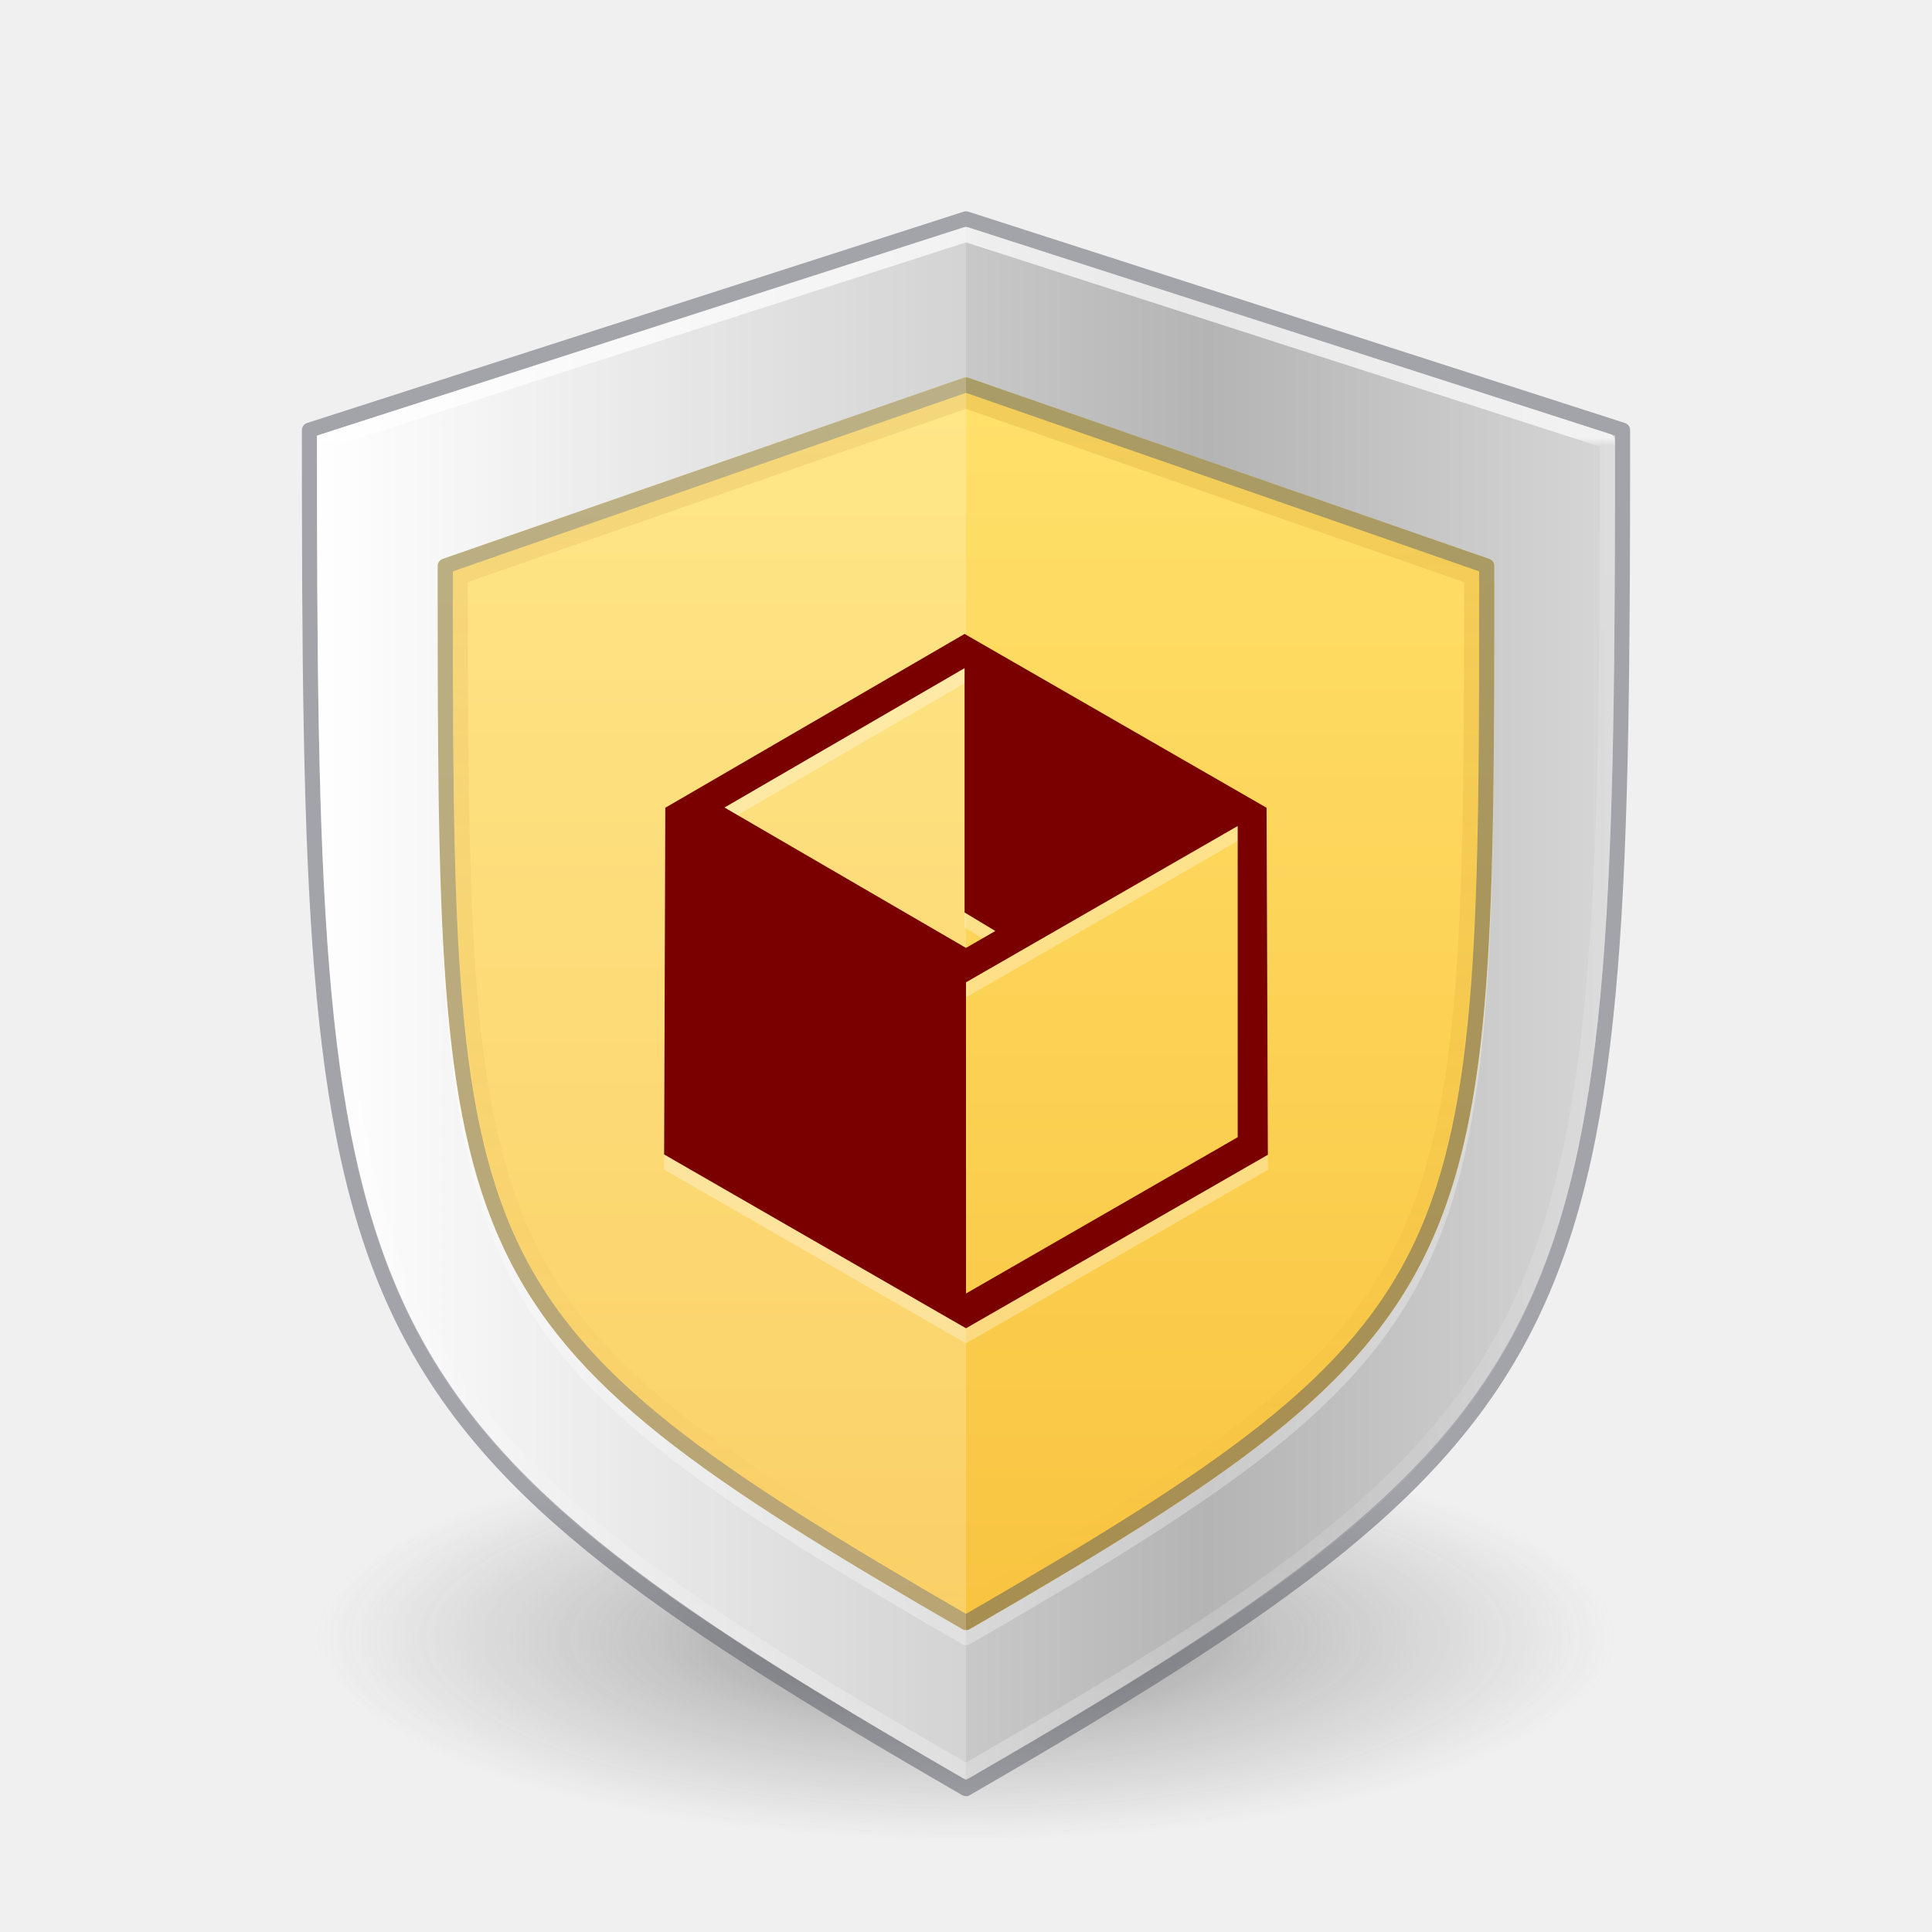
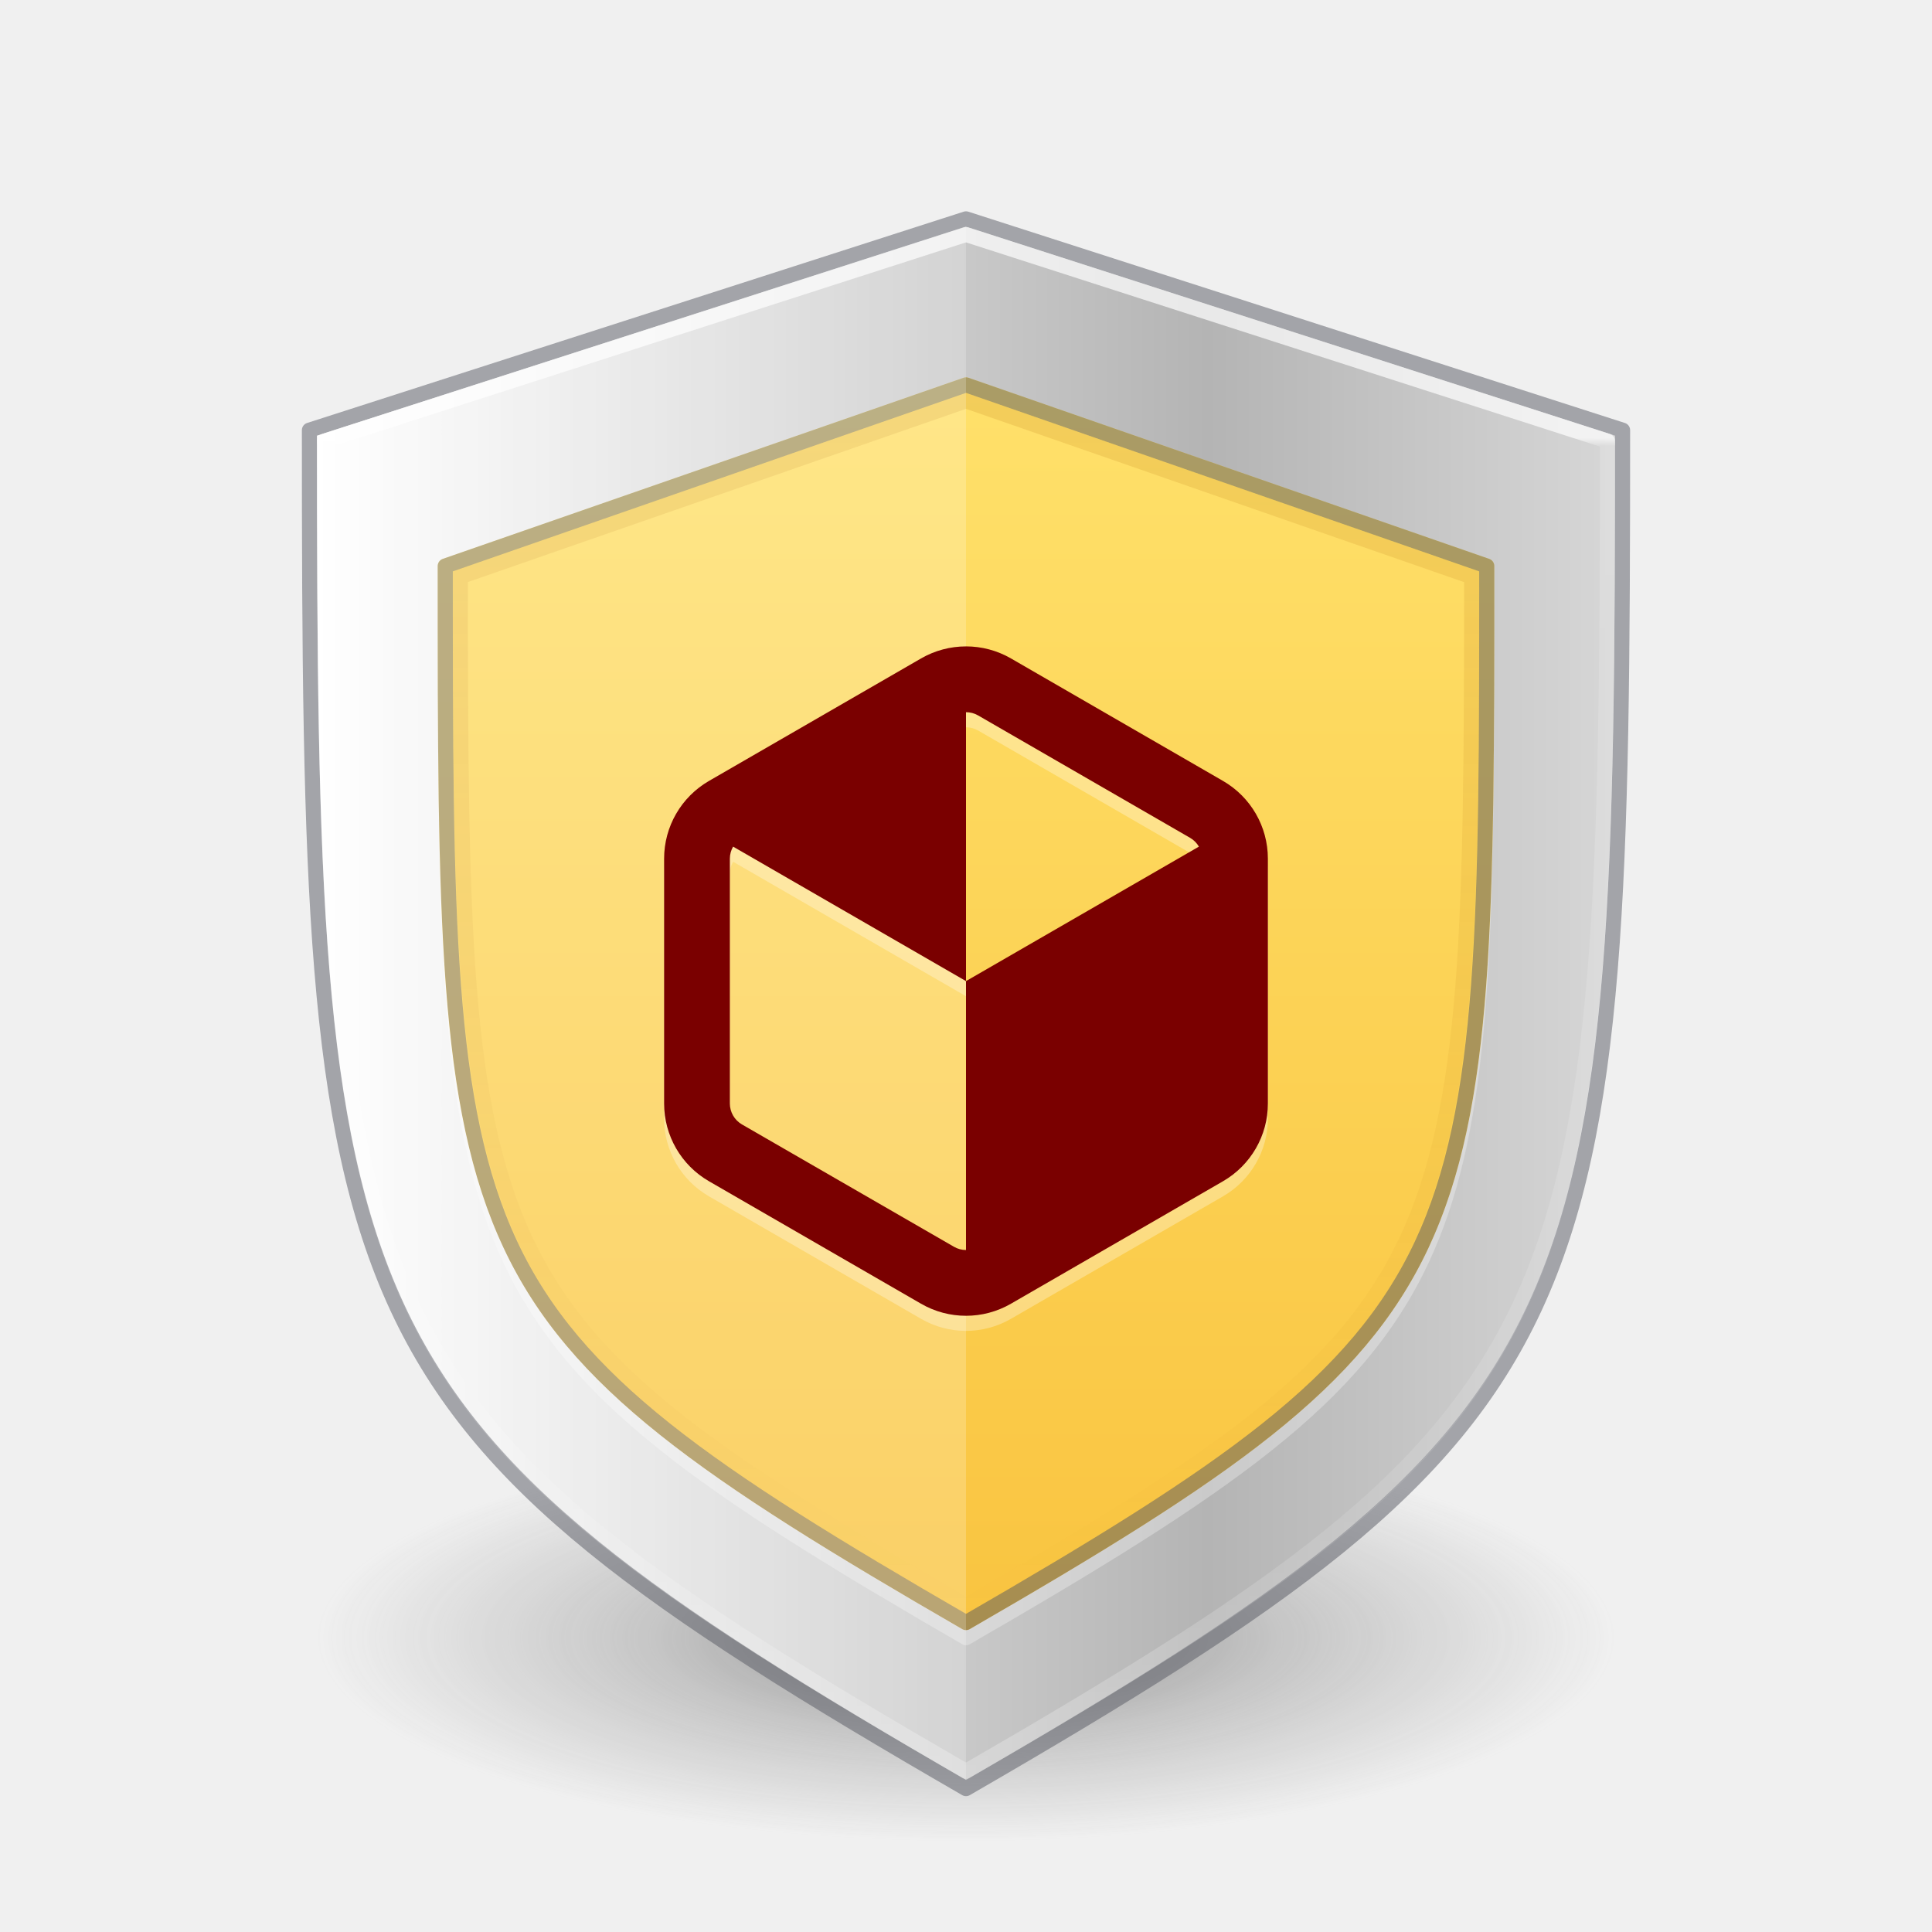
<svg xmlns="http://www.w3.org/2000/svg" xmlns:xlink="http://www.w3.org/1999/xlink" id="svg5157" height="128" width="128" version="1.1">
  <defs id="defs5159">
    <linearGradient id="linearGradient3820-7-2-8-6">
      <stop offset="0" style="stop-color:#3d3d3d;stop-opacity:1" id="stop3822-2-6-5-0" />
      <stop offset="0.5" style="stop-color:#686868;stop-opacity:0.498" id="stop3864-8-7-4-1" />
      <stop offset="1" style="stop-color:#686868;stop-opacity:0" id="stop3824-1-2-6-7" />
    </linearGradient>
    <radialGradient r="62.769" fy="186.171" fx="99.157" cy="186.171" cx="99.157" gradientTransform="matrix(0.6850502,0,0,0.2150277,-3.927532,68.46817)" gradientUnits="userSpaceOnUse" id="radialGradient3163" xlink:href="#linearGradient3820-7-2-8-6" />
    <linearGradient id="linearGradient2793-2-0-669-94-2">
      <stop offset="0" style="stop-color:#b4b4b4;stop-opacity:1" id="stop4681-3-1" />
      <stop offset="1" style="stop-color:#ffffff;stop-opacity:1" id="stop4683-67-4" />
    </linearGradient>
    <linearGradient id="linearGradient4320">
      <stop id="stop4322" style="stop-color:#ffffff;stop-opacity:1" offset="0" />
      <stop id="stop4324" style="stop-color:#ffffff;stop-opacity:0.235" offset="0.006" />
      <stop id="stop4326" style="stop-color:#ffffff;stop-opacity:0.157" offset="0.796" />
      <stop id="stop4328" style="stop-color:#ffffff;stop-opacity:0.392" offset="1" />
    </linearGradient>
    <linearGradient y2="55.545" x2="105.114" y1="7.908" x1="105.114" gradientTransform="matrix(1.762309,0,0,1.763339,-109.2433,10.05467)" gradientUnits="userSpaceOnUse" id="linearGradient4301" xlink:href="#linearGradient5362" />
    <linearGradient y2="54.978" x2="102.945" y1="9.043" x1="102.945" gradientTransform="matrix(1.762309,0,0,1.763339,-109.4201,10.05467)" gradientUnits="userSpaceOnUse" id="linearGradient4335" xlink:href="#linearGradient5668" />
    <linearGradient y2="-6.118" x2="260.388" y1="-6.118" x1="448.087" spreadMethod="reflect" gradientTransform="matrix(0.3143321,0,0,0.2748372,-60.84821,16.68138)" gradientUnits="userSpaceOnUse" id="linearGradient4372" xlink:href="#linearGradient2793-2-0-669-94-2" />
    <linearGradient y2="40.423" x2="76.26" y1="18.732" x1="76.26" gradientTransform="matrix(4.100671,0,0,4.103068,-208.7191,-47.85829)" gradientUnits="userSpaceOnUse" id="linearGradient4403" xlink:href="#linearGradient4320" />
    <linearGradient id="linearGradient5668">
      <stop style="stop-color:#ad5f00;stop-opacity:1" offset="0" id="stop5670" />
      <stop style="stop-color:#ad5f00;stop-opacity:0" offset="1" id="stop5672" />
    </linearGradient>
    <linearGradient id="linearGradient5362">
      <stop style="stop-color:#ffe16b;stop-opacity:1" offset="0" id="stop5364" />
      <stop style="stop-color:#f9c440;stop-opacity:1" offset="1" id="stop5366" />
    </linearGradient>
  </defs>
  <path d="M 107,108.5 C 107.005,115.955 87.752,122 64,122 40.248,122 20.995,115.955 21,108.5 20.995,101.045 40.747,95 64.499,95 88.25,95 107.005,101.045 107,108.5 Z" id="path3818-0-5-0" style="fill:url(#radialGradient3163);fill-opacity:1;stroke:none;opacity:0.6" />
  <path id="path4337" d="M 20.992,28.863 64,15 106.997,28.863 C 106.997,88 105.805,93.786 64,117.922 22.231,93.807 20.992,88 20.992,28.863 Z" style="color:#000000;clip-rule:nonzero;display:inline;overflow:visible;visibility:visible;opacity:1;isolation:auto;mix-blend-mode:normal;color-interpolation:sRGB;color-interpolation-filters:linearRGB;solid-color:#000000;solid-opacity:1;fill:url(#linearGradient4372);fill-opacity:1;fill-rule:nonzero;stroke:none;stroke-width:1;stroke-linecap:butt;stroke-linejoin:miter;stroke-miterlimit:4;stroke-dasharray:none;stroke-dashoffset:0;stroke-opacity:1;marker:none;color-rendering:auto;image-rendering:auto;shape-rendering:auto;text-rendering:auto;enable-background:accumulate" />
  <path style="color:#000000;font-style:normal;font-variant:normal;font-weight:normal;font-stretch:normal;font-size:medium;line-height:normal;font-family:sans-serif;text-indent:0;text-align:start;text-decoration:none;text-decoration-line:none;text-decoration-style:solid;text-decoration-color:#000000;letter-spacing:normal;word-spacing:normal;text-transform:none;direction:ltr;block-progression:tb;writing-mode:lr-tb;baseline-shift:baseline;text-anchor:start;white-space:normal;clip-rule:nonzero;display:inline;overflow:visible;visibility:visible;opacity:1;isolation:auto;mix-blend-mode:normal;color-interpolation:sRGB;color-interpolation-filters:linearRGB;solid-color:#000000;solid-opacity:1;fill:url(#linearGradient4301);fill-opacity:1.0;fill-rule:nonzero;stroke:none;stroke-width:1.135;stroke-linecap:butt;stroke-linejoin:miter;stroke-miterlimit:4;stroke-dasharray:none;stroke-dashoffset:0;stroke-opacity:1;marker:none;color-rendering:auto;image-rendering:auto;shape-rendering:auto;text-rendering:auto;enable-background:accumulate" d="m 64.017,25 c -0.061,-0.002 -0.123,0.007 -0.181,0.028 L 29.336,37.028 c -0.201,0.07 -0.335,0.259 -0.336,0.472 0,23.25 -0.027,35.816 4.359,45.168 4.387,9.352 13.13,15.285 30.391,25.265 0.154,0.089 0.345,0.089 0.499,0 C 81.511,97.968 90.254,92.036 94.641,82.68 99.027,73.325 99,60.75 99,37.5 99,37.287 98.865,37.098 98.664,37.028 L 64.163,25.028 c -0.047,-0.016 -0.096,-0.026 -0.146,-0.028 z" id="path4274" />
  <path style="color:#000000;clip-rule:nonzero;display:inline;overflow:visible;visibility:visible;opacity:0.5;isolation:auto;mix-blend-mode:normal;color-interpolation:sRGB;color-interpolation-filters:linearRGB;solid-color:#000000;solid-opacity:1;fill:none;fill-opacity:1;fill-rule:nonzero;stroke:#555761;stroke-width:1;stroke-linecap:round;stroke-linejoin:round;stroke-miterlimit:4;stroke-dasharray:none;stroke-dashoffset:0;stroke-opacity:1;color-rendering:auto;image-rendering:auto;shape-rendering:auto;text-rendering:auto;enable-background:accumulate" d="m 20.5,28.5 43.5,-14 43.5,14 c 0,59.5 -1,65.448 -43.5,90 C 21.5,93.948 20.5,88 20.5,28.5 Z" id="path8117" />
  <path id="path8128" d="m 29.5,37.5 34.5,-12 34.5,12 c 0,46.5 0,50.081 -34.5,70 C 29.5,87.551 29.5,84 29.5,37.5 Z" style="opacity:0.5;fill:none;fill-opacity:1;stroke:#555761;stroke-width:1;stroke-linecap:round;stroke-linejoin:round;stroke-opacity:1" />
  <path style="color:#000000;font-style:normal;font-variant:normal;font-weight:normal;font-stretch:normal;font-size:medium;line-height:normal;font-family:sans-serif;text-indent:0;text-align:start;text-decoration:none;text-decoration-line:none;text-decoration-style:solid;text-decoration-color:#000000;letter-spacing:normal;word-spacing:normal;text-transform:none;direction:ltr;block-progression:tb;writing-mode:lr-tb;baseline-shift:baseline;text-anchor:start;white-space:normal;clip-rule:nonzero;display:inline;overflow:visible;visibility:visible;opacity:0.3;isolation:auto;mix-blend-mode:normal;color-interpolation:sRGB;color-interpolation-filters:linearRGB;solid-color:#000000;solid-opacity:1;fill:#ffffff;fill-opacity:1;fill-rule:nonzero;stroke:none;stroke-width:1;stroke-linecap:butt;stroke-linejoin:miter;stroke-miterlimit:4;stroke-dasharray:none;stroke-dashoffset:0;stroke-opacity:1;marker:none;color-rendering:auto;image-rendering:auto;shape-rendering:auto;text-rendering:auto;enable-background:accumulate" d="m 29.008,45.732 c 0.042,18.688 0.447,29.611 4.352,37.936 4.387,9.352 13.129,15.285 30.391,25.266 0.154,0.089 0.346,0.089 0.5,0 C 81.511,98.968 90.254,93.035 94.641,83.68 98.545,75.351 98.95,64.422 98.992,45.732 98.937,63.843 98.479,74.493 94.641,82.68 90.254,92.035 81.511,97.968 64.25,107.934 c -0.154,0.089 -0.346,0.089 -0.5,0 C 46.489,97.953 37.746,92.02 33.359,82.668 29.521,74.485 29.063,63.841 29.008,45.732 Z" id="path4305" />
  <path style="color:#000000;clip-rule:nonzero;display:inline;overflow:visible;visibility:visible;opacity:0.15;isolation:auto;mix-blend-mode:normal;color-interpolation:sRGB;color-interpolation-filters:linearRGB;solid-color:#000000;solid-opacity:1;fill:none;fill-opacity:0;fill-rule:nonzero;stroke:url(#linearGradient4335);stroke-width:1;stroke-linecap:round;stroke-linejoin:miter;stroke-miterlimit:4;stroke-dasharray:none;stroke-dashoffset:0;stroke-opacity:1;marker:none;color-rendering:auto;image-rendering:auto;shape-rendering:auto;text-rendering:auto;enable-background:accumulate" d="M 30.5,38.207 64,26.559 97.5,38.213 C 97.5,84 97,87.291 64,106.344 31,87.262 30.5,84 30.5,38.207 Z" id="path4310" />
  <path id="path4374" d="M 21.5,29.224 64,15.533 106.5,29.224 C 106.5,88 105.312,93.5 64,117.352 22.688,93.5 21.5,88 21.5,29.224 Z" style="color:#000000;clip-rule:nonzero;display:inline;overflow:visible;visibility:visible;opacity:0.7;isolation:auto;mix-blend-mode:normal;color-interpolation:sRGB;color-interpolation-filters:linearRGB;solid-color:#000000;solid-opacity:1;fill:none;fill-opacity:1;fill-rule:nonzero;stroke:url(#linearGradient4403);stroke-width:1;stroke-linecap:round;stroke-linejoin:round;stroke-miterlimit:4;stroke-dasharray:none;stroke-dashoffset:0;stroke-opacity:1;marker:none;color-rendering:auto;image-rendering:auto;shape-rendering:auto;text-rendering:auto;enable-background:accumulate" />
  <path style="color:#000000;clip-rule:nonzero;display:inline;overflow:visible;visibility:visible;opacity:0.2;isolation:auto;mix-blend-mode:normal;color-interpolation:sRGB;color-interpolation-filters:linearRGB;solid-color:#000000;solid-opacity:1;fill:#ffffff;fill-opacity:1;fill-rule:nonzero;stroke:none;stroke-width:1;stroke-linecap:butt;stroke-linejoin:miter;stroke-miterlimit:4;stroke-dasharray:none;stroke-dashoffset:0;stroke-opacity:1;marker:none;color-rendering:auto;image-rendering:auto;shape-rendering:auto;text-rendering:auto;enable-background:accumulate" d="M 20.992,28.863 64,15 c 0,41 0,61 0,102.922 C 22.231,93.807 20.992,88 20.992,28.863 Z" id="path4417" />
-   <path id="path7680-3" d="m 63.906,43 -19.828,11.516 -0.078,22.969 20,11.516 20,-11.496 -0.086,-22.988 z m 0,2.266 v 16.187 l 2.038,1.228 -1.945,1.121 -16,-9.302 z m 18.094,10.459 V 76.344 l -18,10.355 V 66.081 Z" style="color:#000000;font-variation-settings:normal;clip-rule:nonzero;display:inline;overflow:visible;visibility:visible;opacity:0.3;isolation:auto;mix-blend-mode:normal;color-interpolation:sRGB;color-interpolation-filters:linearRGB;solid-color:#000000;solid-opacity:1;vector-effect:none;fill:#ffffff;fill-opacity:1;fill-rule:nonzero;stroke:none;stroke-width:1;stroke-linecap:butt;stroke-linejoin:round;stroke-miterlimit:4;stroke-dasharray:none;stroke-dashoffset:0;stroke-opacity:0.498;-inkscape-stroke:none;marker:none;marker-start:none;marker-mid:none;marker-end:none;paint-order:normal;color-rendering:auto;image-rendering:auto;shape-rendering:auto;text-rendering:auto;enable-background:accumulate;stop-color:#000000;stop-opacity:1" />
-   <path id="path7680" d="m 63.906,42 -19.828,11.516 -0.078,22.969 20,11.516 20,-11.496 -0.086,-22.988 z m 0,2.266 v 16.187 l 2.038,1.228 -1.945,1.121 -16,-9.302 z m 18.094,10.459 V 75.344 l -18,10.355 V 65.081 Z" style="color:#000000;font-variation-settings:normal;clip-rule:nonzero;display:inline;overflow:visible;visibility:visible;isolation:auto;mix-blend-mode:normal;color-interpolation:sRGB;color-interpolation-filters:linearRGB;solid-color:#000000;solid-opacity:1;vector-effect:none;fill:#7a0000;fill-opacity:1;fill-rule:nonzero;stroke:none;stroke-width:0.843;stroke-linecap:butt;stroke-linejoin:miter;stroke-miterlimit:4;stroke-dasharray:none;stroke-dashoffset:0;stroke-opacity:1;-inkscape-stroke:none;marker:none;marker-start:none;marker-mid:none;marker-end:none;paint-order:normal;color-rendering:auto;image-rendering:auto;shape-rendering:auto;text-rendering:auto;enable-background:accumulate;stop-color:#000000" />
+   <path id="path9124-3" style="font-variation-settings:normal;mix-blend-mode:normal;vector-effect:none;fill:#ffffff;fill-opacity:1;stroke:none;stroke-width:1;stroke-linecap:butt;stroke-linejoin:round;stroke-miterlimit:4;stroke-dasharray:none;stroke-dashoffset:0;stroke-opacity:0.498;-inkscape-stroke:none;marker:none;marker-start:none;marker-mid:none;marker-end:none;paint-order:normal;stop-color:#000000;opacity:0.3;stop-opacity:1" d="m 64,43.826 c -1.027,0 -2.055,0.265 -2.977,0.797 l -14.047,8.113 c -1.843,1.064 -2.977,3.024 -2.977,5.152 v 16.223 c 0,2.128 1.133,4.088 2.977,5.152 l 14.047,8.113 c 1.843,1.064 4.11,1.064 5.953,0 L 81.023,79.263 c 1.843,-1.064 2.977,-3.024 2.977,-5.152 V 57.889 c 0,-2.128 -1.133,-4.088 -2.977,-5.152 L 66.977,44.623 C 66.055,44.091 65.027,43.826 64,43.826 Z m 0,4.359 c 0.276,0 0.551,0.069 0.797,0.211 l 14.051,8.113 c 0.246,0.142 0.444,0.343 0.582,0.582 l -15.43,8.91 v 17.816 c -0.276,0 -0.551,-0.073 -0.797,-0.215 L 49.152,75.494 C 48.661,75.21 48.355,74.678 48.355,74.111 V 57.889 c 0,-0.284 0.077,-0.558 0.215,-0.797 l 15.43,8.91 z" />
+   <path id="path9124" style="font-variation-settings:normal;mix-blend-mode:normal;vector-effect:none;fill:#7a0000;fill-opacity:1;stroke:none;stroke-width:0.843;stroke-linecap:butt;stroke-linejoin:miter;stroke-miterlimit:4;stroke-dasharray:none;stroke-dashoffset:0;stroke-opacity:1;-inkscape-stroke:none;marker:none;marker-start:none;marker-mid:none;marker-end:none;paint-order:normal;stop-color:#000000" d="m 64,42.826 c -1.027,0 -2.055,0.265 -2.977,0.797 l -14.047,8.113 c -1.843,1.064 -2.977,3.024 -2.977,5.152 v 16.223 c 0,2.128 1.133,4.088 2.977,5.152 l 14.047,8.113 c 1.843,1.064 4.11,1.064 5.953,0 l 14.047,-8.113 c 1.843,-1.064 2.977,-3.024 2.977,-5.152 V 56.888 c 0,-2.128 -1.133,-4.088 -2.977,-5.152 L 66.977,43.622 c -0.922,-0.532 -1.95,-0.797 -2.977,-0.797 z m 0,4.359 c 0.276,0 0.551,0.069 0.797,0.211 l 14.051,8.113 c 0.246,0.142 0.444,0.343 0.582,0.582 l -15.43,8.91 v 17.816 c -0.276,0 -0.551,-0.073 -0.797,-0.215 L 49.152,74.494 C 48.661,74.21 48.355,73.678 48.355,73.111 V 56.888 c 0,-0.284 0.077,-0.558 0.215,-0.797 l 15.43,8.91 z" />
</svg>
